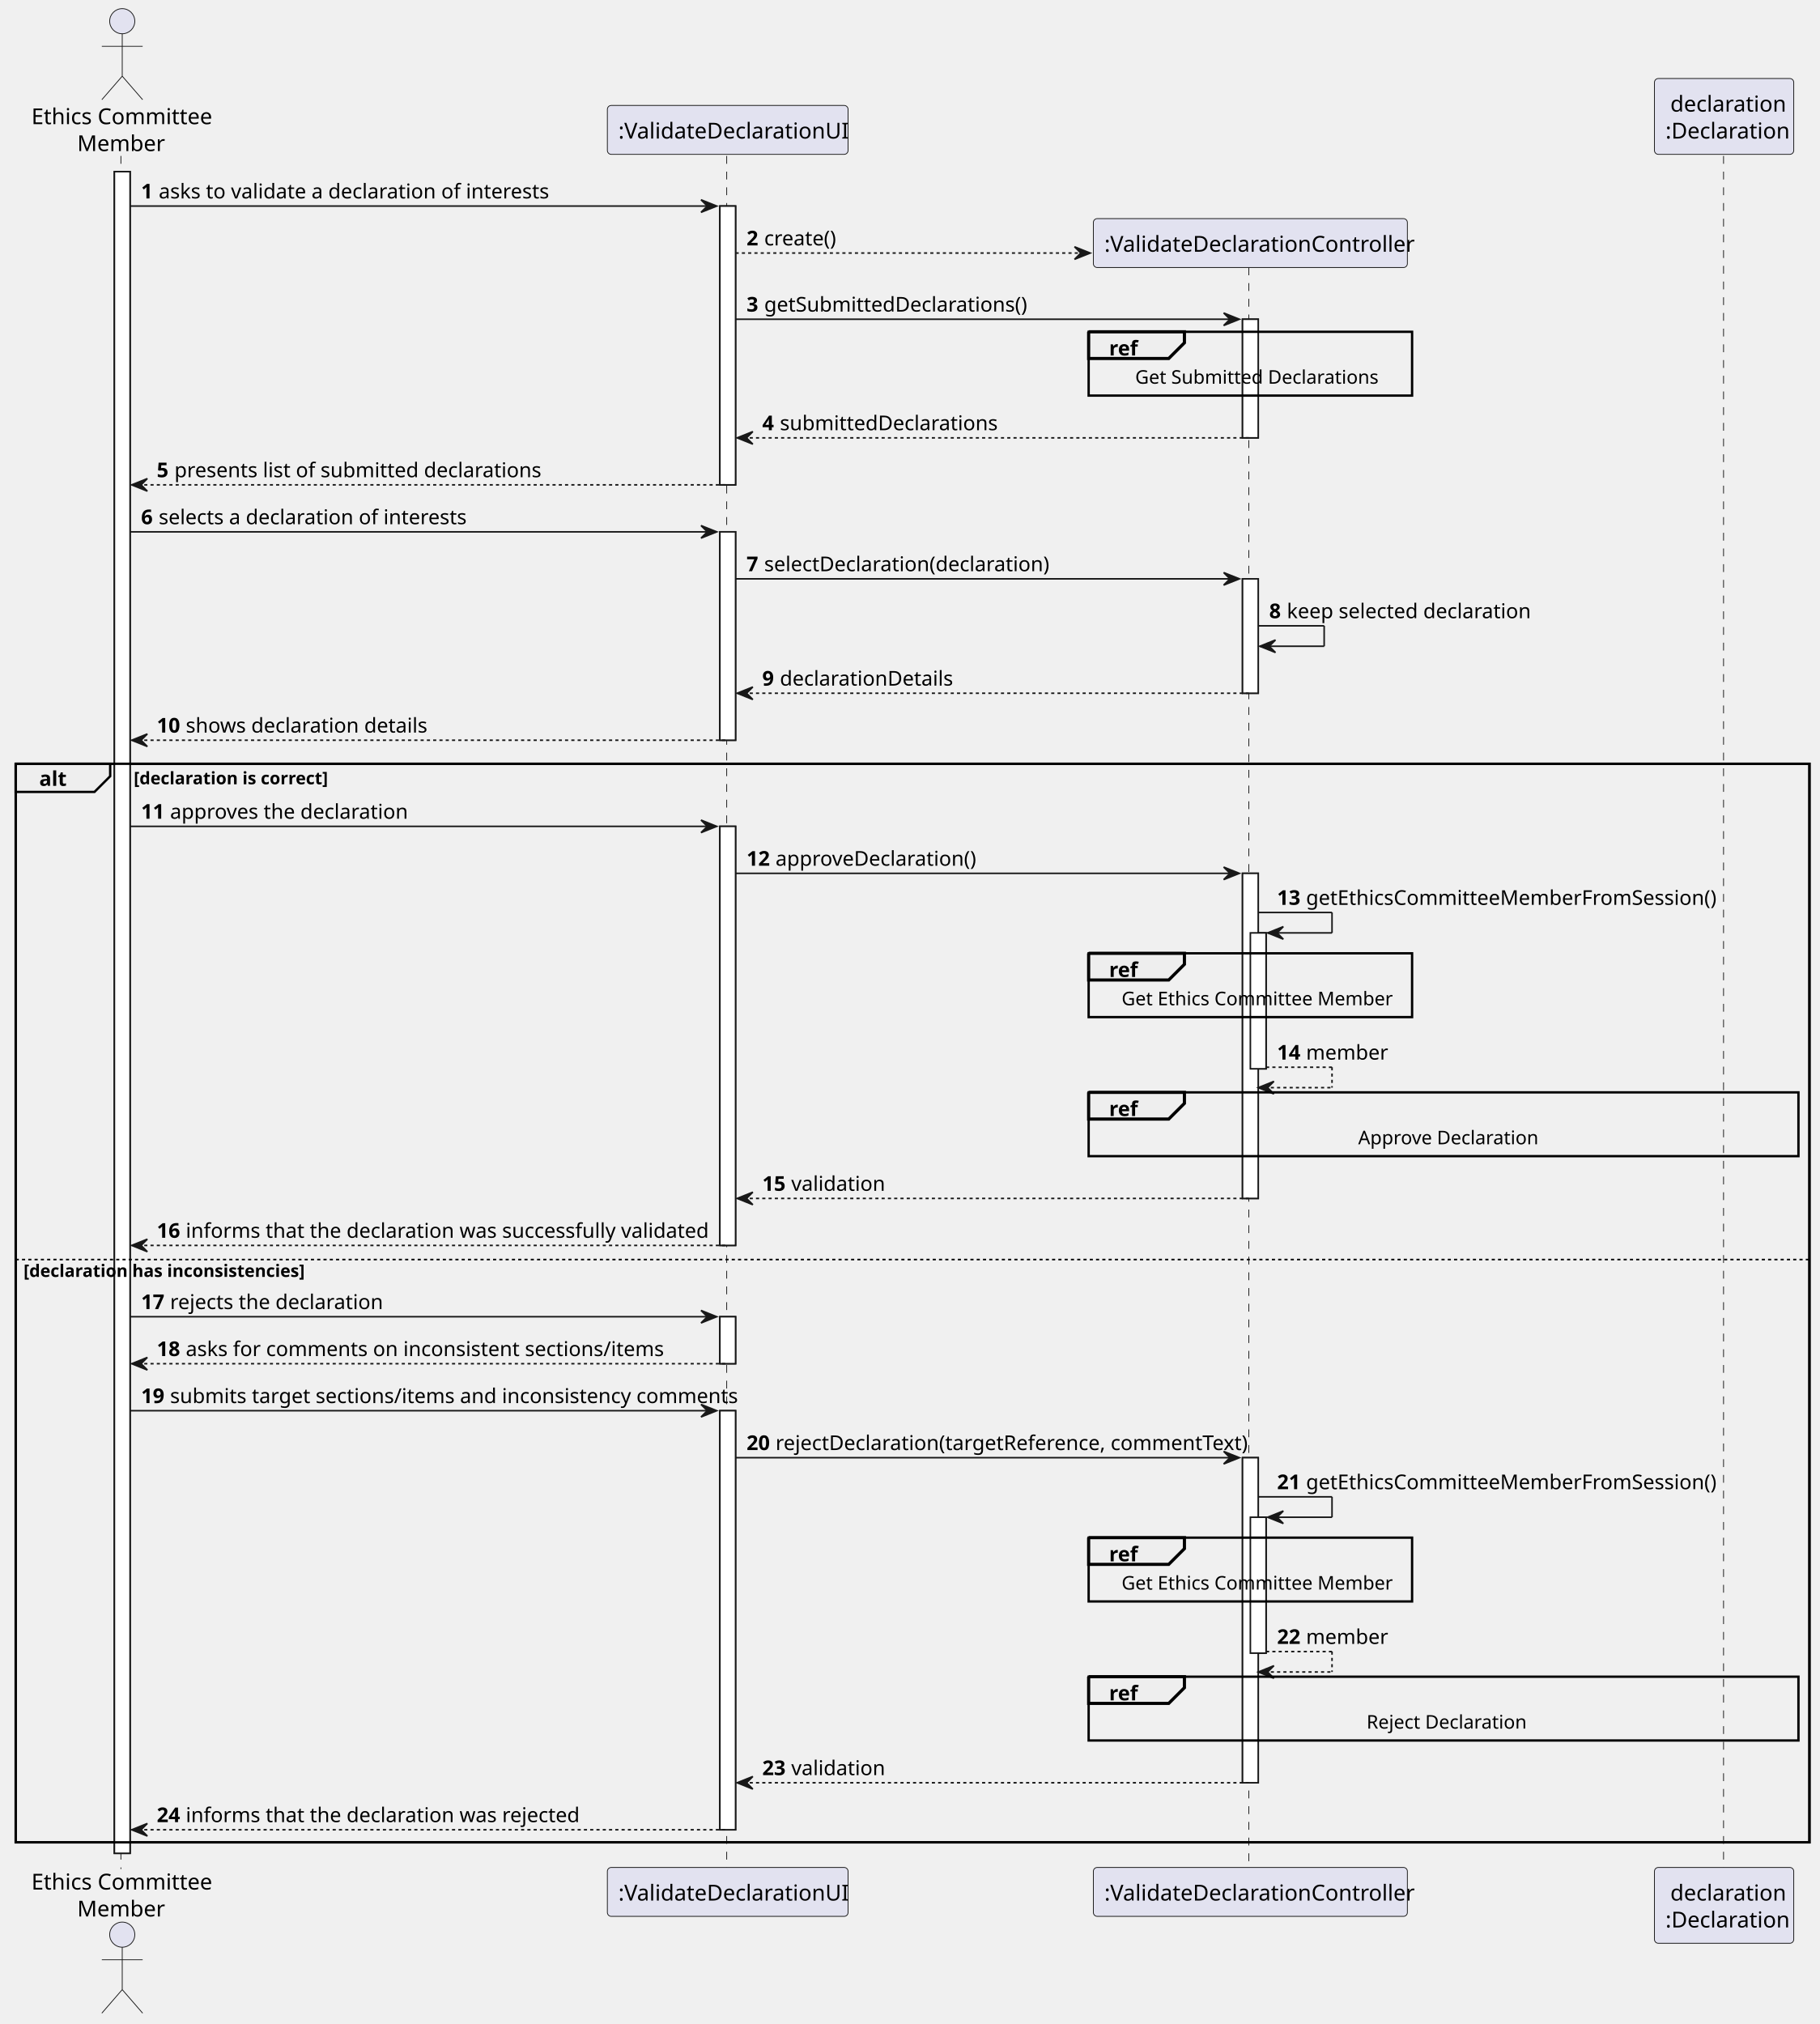
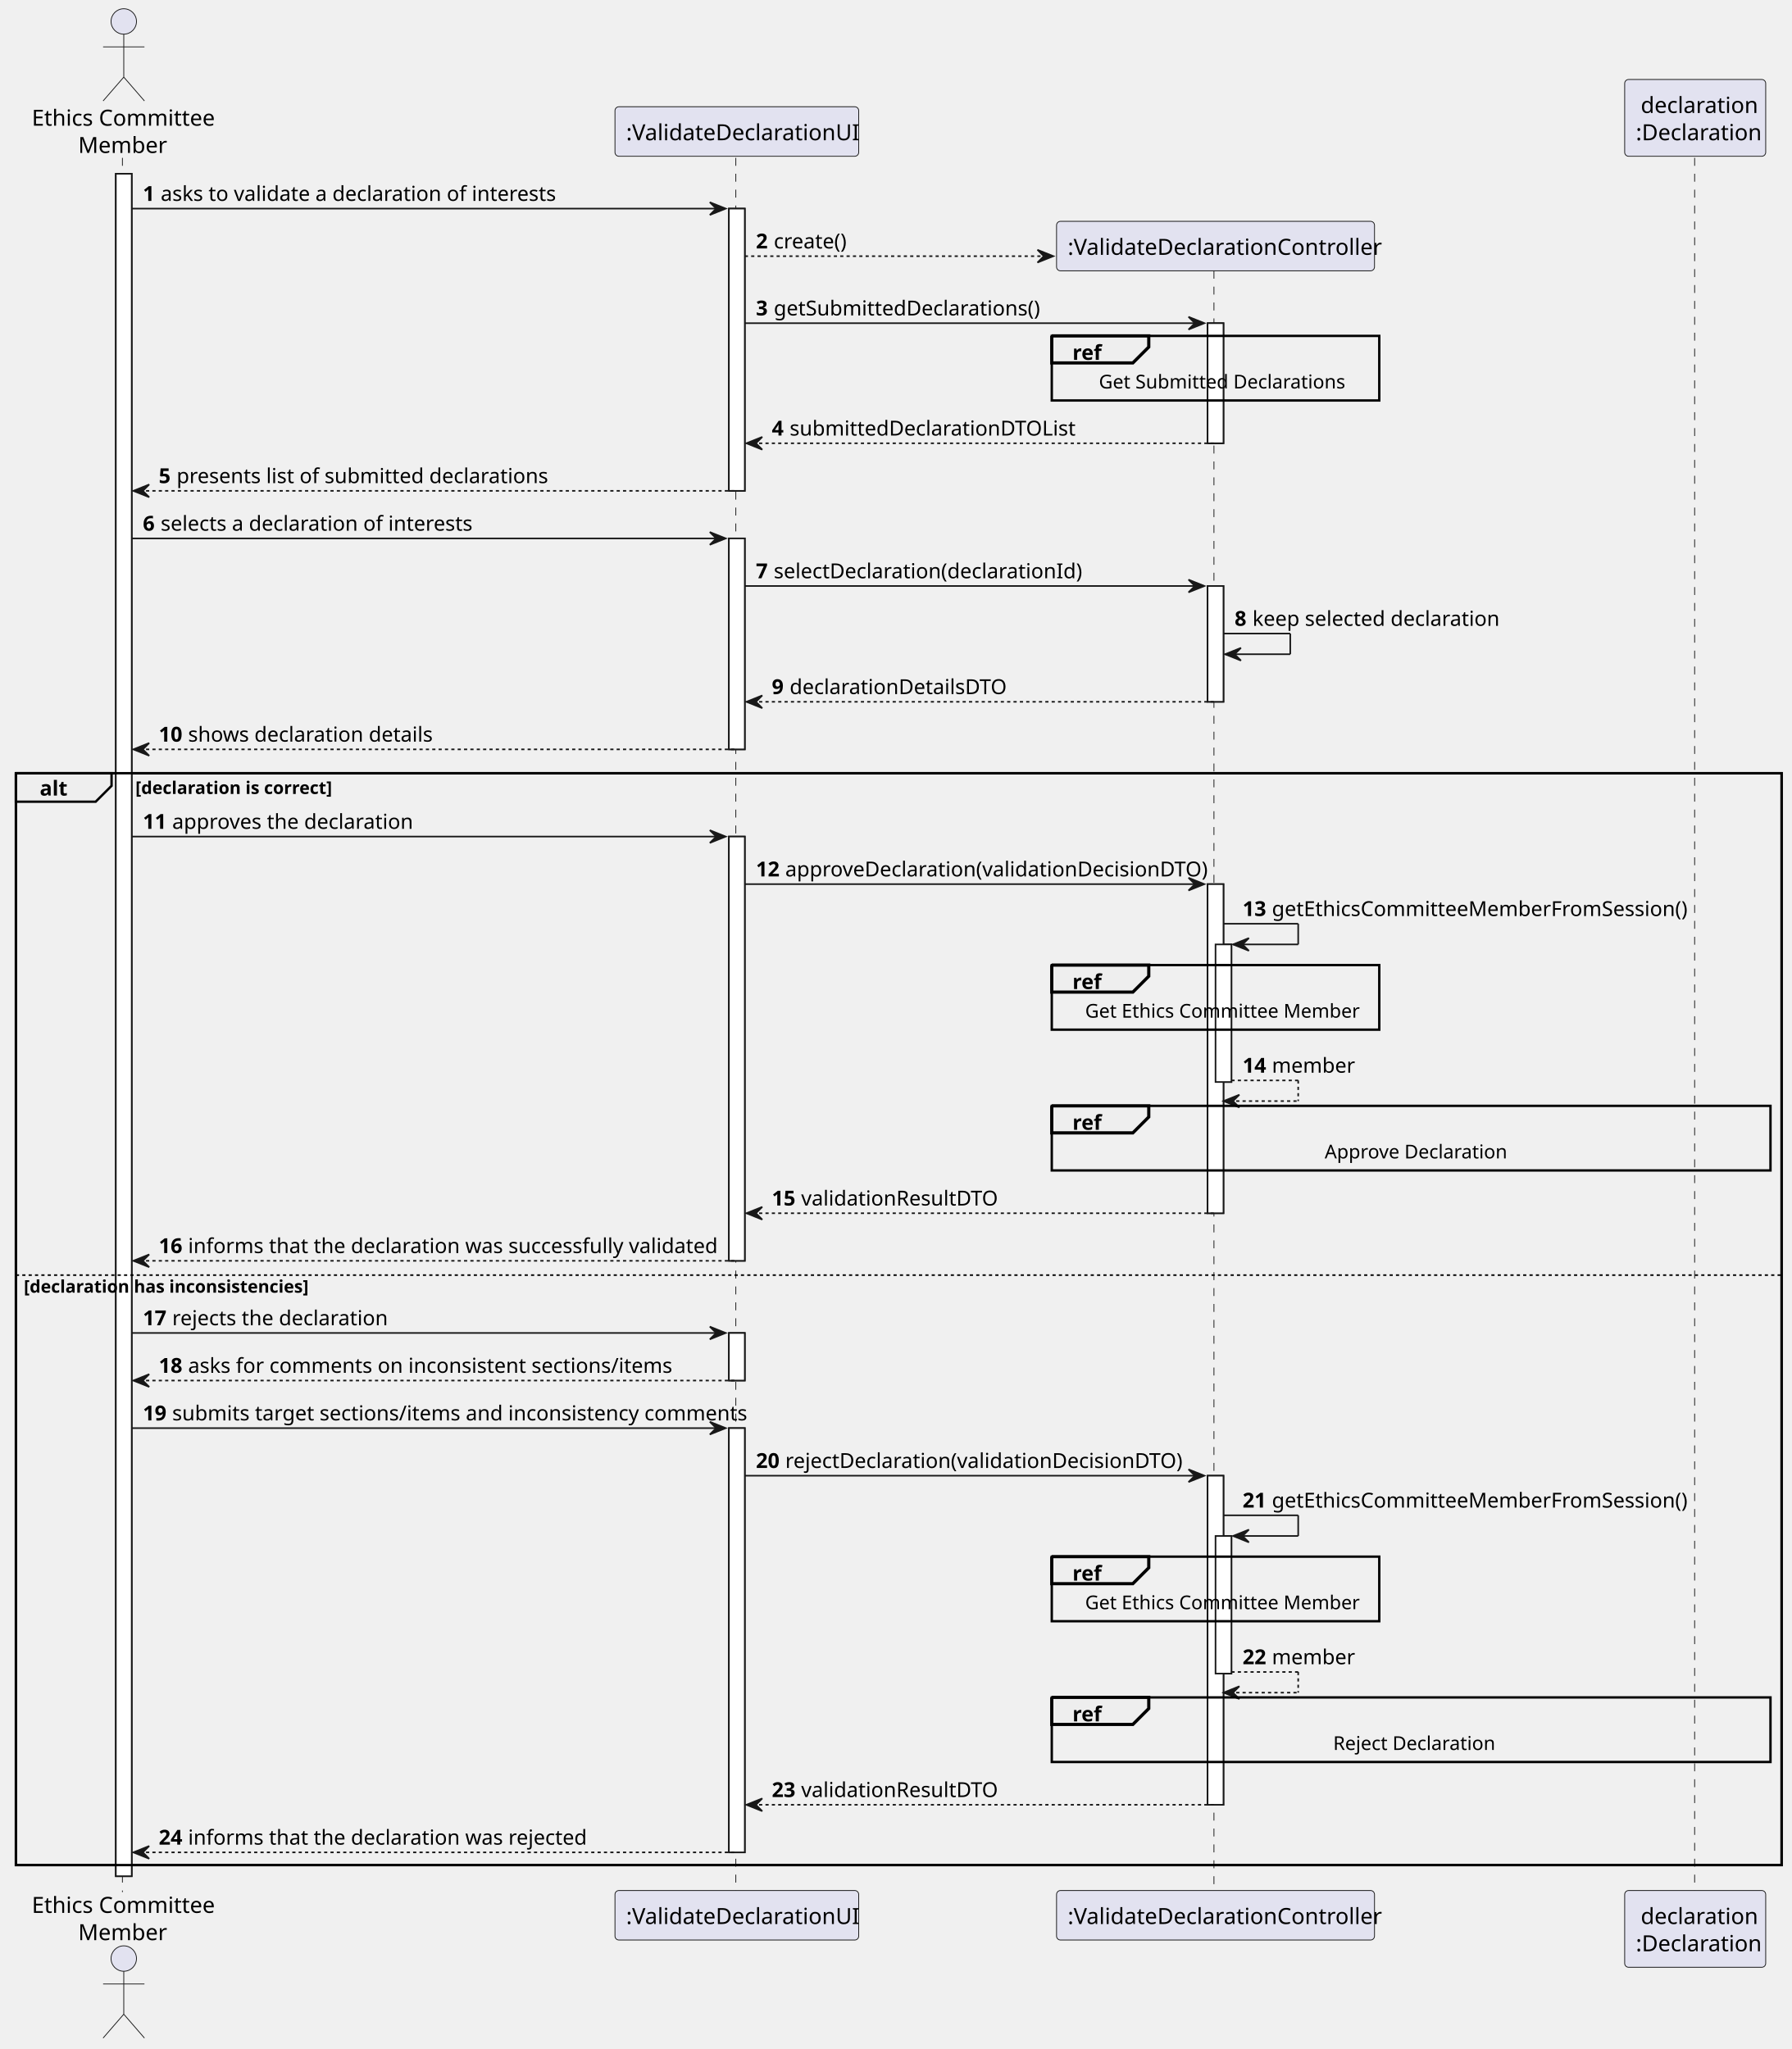
- <svg xmlns="http://www.w3.org/2000/svg" contentStyleType="text/css" data-diagram-type="SEQUENCE" height="1289px" preserveAspectRatio="none" style="width:1159px;height:1289px;background:#FFFFFF;" version="1.1" viewBox="0 0 1159 1289" width="1159px" zoomAndPan="magnify">
+ <svg xmlns="http://www.w3.org/2000/svg" contentStyleType="text/css" data-diagram-type="SEQUENCE" height="1289px" preserveAspectRatio="none" style="width:1127px;height:1289px;background:#FFFFFF;" version="1.1" viewBox="0 0 1127 1289" width="1127px" zoomAndPan="magnify">
  <defs />
  <g>
    <g>
      <rect fill="#FFFFFF" height="1070.995" style="stroke:#181818;stroke-width:1;" width="10" x="72.848" y="109.303" />
    </g>
    <g>
      <rect fill="#FFFFFF" height="177.558" style="stroke:#181818;stroke-width:1;" width="10" x="458.448" y="131.229" />
    </g>
    <g>
      <rect fill="#FFFFFF" height="132.705" style="stroke:#181818;stroke-width:1;" width="10" x="458.448" y="338.713" />
    </g>
    <g>
      <rect fill="#FFFFFF" height="266.886" style="stroke:#181818;stroke-width:1;" width="10" x="458.448" y="526.27" />
    </g>
    <g>
      <rect fill="#FFFFFF" height="29.926" style="stroke:#181818;stroke-width:1;" width="10" x="458.448" y="838.559" />
    </g>
    <g>
      <rect fill="#FFFFFF" height="266.886" style="stroke:#181818;stroke-width:1;" width="10" x="458.448" y="898.412" />
    </g>
    <g>
-       <rect fill="#FFFFFF" height="75.554" style="stroke:#181818;stroke-width:1;" width="10" x="791.298" y="203.307" />
-     </g>
-     <g>
-       <rect fill="#FFFFFF" height="72.853" style="stroke:#181818;stroke-width:1;" width="10" x="791.298" y="368.639" />
-     </g>
-     <g>
-       <rect fill="#FFFFFF" height="207.034" style="stroke:#181818;stroke-width:1;" width="10" x="791.298" y="556.197" />
-     </g>
-     <g>
-       <rect fill="#FFFFFF" height="86.554" style="stroke:#181818;stroke-width:1;" width="10" x="796.298" y="594.123" />
-     </g>
-     <g>
-       <rect fill="#FFFFFF" height="207.034" style="stroke:#181818;stroke-width:1;" width="10" x="791.298" y="928.338" />
-     </g>
-     <g>
-       <rect fill="#FFFFFF" height="86.554" style="stroke:#181818;stroke-width:1;" width="10" x="796.298" y="966.264" />
-     </g>
-     <rect fill="none" height="686.88" style="stroke:#000000;stroke-width:1.5;" width="1142.344" x="10" y="486.418" />
+       <rect fill="#FFFFFF" height="75.554" style="stroke:#181818;stroke-width:1;" width="10" x="759.522" y="203.307" />
+     </g>
+     <g>
+       <rect fill="#FFFFFF" height="72.853" style="stroke:#181818;stroke-width:1;" width="10" x="759.522" y="368.639" />
+     </g>
+     <g>
+       <rect fill="#FFFFFF" height="207.034" style="stroke:#181818;stroke-width:1;" width="10" x="759.522" y="556.197" />
+     </g>
+     <g>
+       <rect fill="#FFFFFF" height="86.554" style="stroke:#181818;stroke-width:1;" width="10" x="764.522" y="594.123" />
+     </g>
+     <g>
+       <rect fill="#FFFFFF" height="207.034" style="stroke:#181818;stroke-width:1;" width="10" x="759.522" y="928.338" />
+     </g>
+     <g>
+       <rect fill="#FFFFFF" height="86.554" style="stroke:#181818;stroke-width:1;" width="10" x="764.522" y="966.264" />
+     </g>
+     <rect fill="none" height="686.88" style="stroke:#000000;stroke-width:1.5;" width="1110.568" x="10" y="486.418" />
    <g class="participant-lifeline" data-entity-uid="part1" data-qualified-name="MEMBER_ACTOR" id="part1-lifeline">
      <g>
        <rect fill="#000000" fill-opacity="0" height="1090.995" width="8" x="73.848" y="99.303" />
        <line style="stroke:#181818;stroke-width:0.5;stroke-dasharray:5,5;" x1="77" x2="77" y1="99.303" y2="1190.298" />
      </g>
    </g>
    <g class="participant-lifeline" data-entity-uid="part2" data-qualified-name="UI" id="part2-lifeline">
      <g>
        <rect fill="#000000" fill-opacity="0" height="1090.995" width="8" x="459.448" y="99.303" />
        <line style="stroke:#181818;stroke-width:0.5;stroke-dasharray:5,5;" x1="462.8" x2="462.8" y1="99.303" y2="1190.298" />
      </g>
    </g>
    <g class="participant-lifeline" data-entity-uid="part3" data-qualified-name="CTRL" id="part3-lifeline">
      <g>
-         <rect fill="#000000" fill-opacity="0" height="1019.993" width="8" x="792.298" y="170.305" />
-         <line style="stroke:#181818;stroke-width:0.5;stroke-dasharray:5,5;" x1="795.306" x2="795.306" y1="170.305" y2="1190.298" />
+         <rect fill="#000000" fill-opacity="0" height="1019.993" width="8" x="760.522" y="170.305" />
+         <line style="stroke:#181818;stroke-width:0.5;stroke-dasharray:5,5;" x1="763.529" x2="763.529" y1="170.305" y2="1190.298" />
      </g>
    </g>
    <g class="participant-lifeline" data-entity-uid="part4" data-qualified-name="DECL" id="part4-lifeline">
      <g>
-         <rect fill="#000000" fill-opacity="0" height="1090.995" width="8" x="1093.993" y="99.303" />
-         <line style="stroke:#181818;stroke-width:0.5;stroke-dasharray:5,5;" x1="1097.641" x2="1097.641" y1="99.303" y2="1190.298" />
+         <rect fill="#000000" fill-opacity="0" height="1090.995" width="8" x="1062.216" y="99.303" />
+         <line style="stroke:#181818;stroke-width:0.5;stroke-dasharray:5,5;" x1="1065.865" x2="1065.865" y1="99.303" y2="1190.298" />
      </g>
    </g>
    <g class="participant participant-head" data-entity-uid="part1" data-qualified-name="MEMBER_ACTOR" id="part1-head">
      <text fill="#000000" font-family="sans-serif" font-size="14" lengthAdjust="spacing" textLength="109.696" x="20" y="79.075">Ethics Committee</text>
      <text fill="#000000" font-family="sans-serif" font-size="14" lengthAdjust="spacing" textLength="51.345" x="49.176" y="96.227">Member</text>
      <ellipse cx="77.848" cy="13.5" fill="#E2E2F0" rx="8" ry="8" style="stroke:#181818;stroke-width:0.5;" />
      <path d="M77.848,21.5 L77.848,48.5 M64.848,29.5 L90.848,29.5 M77.848,48.5 L64.848,63.5 M77.848,48.5 L90.848,63.5" fill="none" style="stroke:#181818;stroke-width:0.5;" />
    </g>
    <g class="participant participant-tail" data-entity-uid="part1" data-qualified-name="MEMBER_ACTOR" id="part1-tail">
      <text fill="#000000" font-family="sans-serif" font-size="14" lengthAdjust="spacing" textLength="109.696" x="20" y="1203.373">Ethics Committee</text>
      <text fill="#000000" font-family="sans-serif" font-size="14" lengthAdjust="spacing" textLength="51.345" x="49.176" y="1220.524">Member</text>
      <ellipse cx="77.848" cy="1232.101" fill="#E2E2F0" rx="8" ry="8" style="stroke:#181818;stroke-width:0.5;" />
      <path d="M77.848,1240.101 L77.848,1267.101 M64.848,1248.101 L90.848,1248.101 M77.848,1267.101 L64.848,1282.101 M77.848,1267.101 L90.848,1282.101" fill="none" style="stroke:#181818;stroke-width:0.5;" />
    </g>
    <g class="participant participant-head" data-entity-uid="part2" data-qualified-name="UI" id="part2-head">
      <rect fill="#E2E2F0" height="31.151" rx="2.5" ry="2.5" style="stroke:#181818;stroke-width:0.5;" width="153.296" x="386.8" y="67.151" />
      <text fill="#000000" font-family="sans-serif" font-size="14" lengthAdjust="spacing" textLength="139.296" x="393.8" y="88.227">:ValidateDeclarationUI</text>
    </g>
    <g class="participant participant-tail" data-entity-uid="part2" data-qualified-name="UI" id="part2-tail">
      <rect fill="#E2E2F0" height="31.151" rx="2.5" ry="2.5" style="stroke:#181818;stroke-width:0.5;" width="153.296" x="386.8" y="1189.298" />
      <text fill="#000000" font-family="sans-serif" font-size="14" lengthAdjust="spacing" textLength="139.296" x="393.8" y="1210.373">:ValidateDeclarationUI</text>
    </g>
    <g class="participant participant-tail" data-entity-uid="part3" data-qualified-name="CTRL" id="part3-tail">
-       <rect fill="#E2E2F0" height="31.151" rx="2.5" ry="2.5" style="stroke:#181818;stroke-width:0.5;" width="199.985" x="696.306" y="1189.298" />
-       <text fill="#000000" font-family="sans-serif" font-size="14" lengthAdjust="spacing" textLength="185.985" x="703.306" y="1210.373">:ValidateDeclarationController</text>
+       <rect fill="#E2E2F0" height="31.151" rx="2.5" ry="2.5" style="stroke:#181818;stroke-width:0.5;" width="199.985" x="664.529" y="1189.298" />
+       <text fill="#000000" font-family="sans-serif" font-size="14" lengthAdjust="spacing" textLength="185.985" x="671.529" y="1210.373">:ValidateDeclarationController</text>
    </g>
    <g class="participant participant-head" data-entity-uid="part4" data-qualified-name="DECL" id="part4-head">
-       <rect fill="#E2E2F0" height="48.303" rx="2.5" ry="2.5" style="stroke:#181818;stroke-width:0.5;" width="88.703" x="1053.641" y="50" />
-       <text fill="#000000" font-family="sans-serif" font-size="14" lengthAdjust="spacing" textLength="68.489" x="1063.748" y="71.075">declaration</text>
-       <text fill="#000000" font-family="sans-serif" font-size="14" lengthAdjust="spacing" textLength="74.703" x="1060.641" y="88.227">:Declaration</text>
+       <rect fill="#E2E2F0" height="48.303" rx="2.5" ry="2.5" style="stroke:#181818;stroke-width:0.5;" width="88.703" x="1021.865" y="50" />
+       <text fill="#000000" font-family="sans-serif" font-size="14" lengthAdjust="spacing" textLength="68.489" x="1031.972" y="71.075">declaration</text>
+       <text fill="#000000" font-family="sans-serif" font-size="14" lengthAdjust="spacing" textLength="74.703" x="1028.865" y="88.227">:Declaration</text>
    </g>
    <g class="participant participant-tail" data-entity-uid="part4" data-qualified-name="DECL" id="part4-tail">
-       <rect fill="#E2E2F0" height="48.303" rx="2.5" ry="2.5" style="stroke:#181818;stroke-width:0.5;" width="88.703" x="1053.641" y="1189.298" />
-       <text fill="#000000" font-family="sans-serif" font-size="14" lengthAdjust="spacing" textLength="68.489" x="1063.748" y="1210.373">declaration</text>
-       <text fill="#000000" font-family="sans-serif" font-size="14" lengthAdjust="spacing" textLength="74.703" x="1060.641" y="1227.524">:Declaration</text>
+       <rect fill="#E2E2F0" height="48.303" rx="2.5" ry="2.5" style="stroke:#181818;stroke-width:0.5;" width="88.703" x="1021.865" y="1189.298" />
+       <text fill="#000000" font-family="sans-serif" font-size="14" lengthAdjust="spacing" textLength="68.489" x="1031.972" y="1210.373">declaration</text>
+       <text fill="#000000" font-family="sans-serif" font-size="14" lengthAdjust="spacing" textLength="74.703" x="1028.865" y="1227.524">:Declaration</text>
    </g>
    <g>
      <rect fill="#FFFFFF" height="1070.995" style="stroke:#181818;stroke-width:1;" width="10" x="72.848" y="109.303" />
    </g>
    <g>
      <rect fill="#FFFFFF" height="177.558" style="stroke:#181818;stroke-width:1;" width="10" x="458.448" y="131.229" />
    </g>
    <g>
      <rect fill="#FFFFFF" height="132.705" style="stroke:#181818;stroke-width:1;" width="10" x="458.448" y="338.713" />
    </g>
    <g>
      <rect fill="#FFFFFF" height="266.886" style="stroke:#181818;stroke-width:1;" width="10" x="458.448" y="526.27" />
    </g>
    <g>
      <rect fill="#FFFFFF" height="29.926" style="stroke:#181818;stroke-width:1;" width="10" x="458.448" y="838.559" />
    </g>
    <g>
      <rect fill="#FFFFFF" height="266.886" style="stroke:#181818;stroke-width:1;" width="10" x="458.448" y="898.412" />
    </g>
    <g>
-       <rect fill="#FFFFFF" height="75.554" style="stroke:#181818;stroke-width:1;" width="10" x="791.298" y="203.307" />
-     </g>
-     <g>
-       <rect fill="#FFFFFF" height="72.853" style="stroke:#181818;stroke-width:1;" width="10" x="791.298" y="368.639" />
-     </g>
-     <g>
-       <rect fill="#FFFFFF" height="207.034" style="stroke:#181818;stroke-width:1;" width="10" x="791.298" y="556.197" />
-     </g>
-     <g>
-       <rect fill="#FFFFFF" height="86.554" style="stroke:#181818;stroke-width:1;" width="10" x="796.298" y="594.123" />
-     </g>
-     <g>
-       <rect fill="#FFFFFF" height="207.034" style="stroke:#181818;stroke-width:1;" width="10" x="791.298" y="928.338" />
-     </g>
-     <g>
-       <rect fill="#FFFFFF" height="86.554" style="stroke:#181818;stroke-width:1;" width="10" x="796.298" y="966.264" />
+       <rect fill="#FFFFFF" height="75.554" style="stroke:#181818;stroke-width:1;" width="10" x="759.522" y="203.307" />
+     </g>
+     <g>
+       <rect fill="#FFFFFF" height="72.853" style="stroke:#181818;stroke-width:1;" width="10" x="759.522" y="368.639" />
+     </g>
+     <g>
+       <rect fill="#FFFFFF" height="207.034" style="stroke:#181818;stroke-width:1;" width="10" x="759.522" y="556.197" />
+     </g>
+     <g>
+       <rect fill="#FFFFFF" height="86.554" style="stroke:#181818;stroke-width:1;" width="10" x="764.522" y="594.123" />
+     </g>
+     <g>
+       <rect fill="#FFFFFF" height="207.034" style="stroke:#181818;stroke-width:1;" width="10" x="759.522" y="928.338" />
+     </g>
+     <g>
+       <rect fill="#FFFFFF" height="86.554" style="stroke:#181818;stroke-width:1;" width="10" x="764.522" y="966.264" />
    </g>
    <g class="message" data-entity-1="part1" data-entity-2="part2" id="msg1">
      <polygon fill="#181818" points="446.448,127.229,456.448,131.229,446.448,135.229,450.448,131.229" style="stroke:#181818;stroke-width:1;" />
      <line style="stroke:#181818;stroke-width:1;" x1="82.848" x2="452.448" y1="131.229" y2="131.229" />
      <text fill="#000000" font-family="sans-serif" font-size="13" font-weight="bold" lengthAdjust="spacing" textLength="7.23" x="89.848" y="126.373">1</text>
      <text fill="#000000" font-family="sans-serif" font-size="13" lengthAdjust="spacing" textLength="234.851" x="101.078" y="126.373">asks to validate a declaration of interests</text>
    </g>
    <g class="message" data-entity-1="part2" data-entity-2="part3" id="msg2">
-       <polygon fill="#181818" points="684.306,157.155,694.306,161.155,684.306,165.155,688.306,161.155" style="stroke:#181818;stroke-width:1;" />
-       <line style="stroke:#181818;stroke-width:1;stroke-dasharray:2,2;" x1="468.448" x2="690.306" y1="161.155" y2="161.155" />
+       <polygon fill="#181818" points="652.529,157.155,662.529,161.155,652.529,165.155,656.529,161.155" style="stroke:#181818;stroke-width:1;" />
+       <line style="stroke:#181818;stroke-width:1;stroke-dasharray:2,2;" x1="468.448" x2="658.529" y1="161.155" y2="161.155" />
      <text fill="#000000" font-family="sans-serif" font-size="13" font-weight="bold" lengthAdjust="spacing" textLength="7.23" x="475.448" y="156.299">2</text>
      <text fill="#000000" font-family="sans-serif" font-size="13" lengthAdjust="spacing" textLength="44.789" x="486.678" y="156.299">create()</text>
    </g>
-     <rect fill="#E2E2F0" height="31.151" rx="2.5" ry="2.5" style="stroke:#181818;stroke-width:0.5;" width="199.985" x="696.306" y="139.229" />
-     <text fill="#000000" font-family="sans-serif" font-size="14" lengthAdjust="spacing" textLength="185.985" x="703.306" y="160.304">:ValidateDeclarationController</text>
+     <rect fill="#E2E2F0" height="31.151" rx="2.5" ry="2.5" style="stroke:#181818;stroke-width:0.5;" width="199.985" x="664.529" y="139.229" />
+     <text fill="#000000" font-family="sans-serif" font-size="14" lengthAdjust="spacing" textLength="185.985" x="671.529" y="160.304">:ValidateDeclarationController</text>
    <g class="message" data-entity-1="part2" data-entity-2="part3" id="msg4">
-       <polygon fill="#181818" points="779.298,199.307,789.298,203.307,779.298,207.307,783.298,203.307" style="stroke:#181818;stroke-width:1;" />
-       <line style="stroke:#181818;stroke-width:1;" x1="468.448" x2="785.298" y1="203.307" y2="203.307" />
+       <polygon fill="#181818" points="747.522,199.307,757.522,203.307,747.522,207.307,751.522,203.307" style="stroke:#181818;stroke-width:1;" />
+       <line style="stroke:#181818;stroke-width:1;" x1="468.448" x2="753.522" y1="203.307" y2="203.307" />
      <text fill="#000000" font-family="sans-serif" font-size="13" font-weight="bold" lengthAdjust="spacing" textLength="7.23" x="475.448" y="198.45">3</text>
      <text fill="#000000" font-family="sans-serif" font-size="13" lengthAdjust="spacing" textLength="157.517" x="486.678" y="198.45">getSubmittedDeclarations()</text>
    </g>
-     <rect fill="none" height="40.627" style="stroke:#000000;stroke-width:1.5;" width="205.985" x="693.306" y="211.307" />
-     <path d="M693.306,211.307 L754.306,211.307 L754.306,218.307 L744.306,228.307 L693.306,228.307 L693.306,211.307" fill="#EEEEEE" style="stroke:#000000;stroke-width:2;" />
-     <text fill="#000000" font-family="sans-serif" font-size="13" font-weight="bold" lengthAdjust="spacing" textLength="16.618" x="706.306" y="226.376">ref</text>
-     <text fill="#000000" font-family="sans-serif" font-size="12" lengthAdjust="spacing" textLength="146.736" x="722.93" y="244.371">Get Submitted Declarations</text>
+     <rect fill="none" height="40.627" style="stroke:#000000;stroke-width:1.5;" width="205.985" x="661.529" y="211.307" />
+     <path d="M661.529,211.307 L722.529,211.307 L722.529,218.307 L712.529,228.307 L661.529,228.307 L661.529,211.307" fill="#EEEEEE" style="stroke:#000000;stroke-width:2;" />
+     <text fill="#000000" font-family="sans-serif" font-size="13" font-weight="bold" lengthAdjust="spacing" textLength="16.618" x="674.529" y="226.376">ref</text>
+     <text fill="#000000" font-family="sans-serif" font-size="12" lengthAdjust="spacing" textLength="146.736" x="691.154" y="244.371">Get Submitted Declarations</text>
    <g class="message" data-entity-1="part3" data-entity-2="part2" id="msg5">
      <polygon fill="#181818" points="479.448,274.86,469.448,278.86,479.448,282.86,475.448,278.86" style="stroke:#181818;stroke-width:1;" />
-       <line style="stroke:#181818;stroke-width:1;stroke-dasharray:2,2;" x1="473.448" x2="795.298" y1="278.86" y2="278.86" />
+       <line style="stroke:#181818;stroke-width:1;stroke-dasharray:2,2;" x1="473.448" x2="763.522" y1="278.86" y2="278.86" />
      <text fill="#000000" font-family="sans-serif" font-size="13" font-weight="bold" lengthAdjust="spacing" textLength="7.23" x="485.448" y="274.004">4</text>
-       <text fill="#000000" font-family="sans-serif" font-size="13" lengthAdjust="spacing" textLength="128.616" x="496.678" y="274.004">submittedDeclarations</text>
+       <text fill="#000000" font-family="sans-serif" font-size="13" lengthAdjust="spacing" textLength="169.787" x="496.678" y="274.004">submittedDeclarationDTOList</text>
    </g>
    <g class="message" data-entity-1="part2" data-entity-2="part1" id="msg6">
      <polygon fill="#181818" points="93.848,304.787,83.848,308.787,93.848,312.787,89.848,308.787" style="stroke:#181818;stroke-width:1;" />
      <line style="stroke:#181818;stroke-width:1;stroke-dasharray:2,2;" x1="87.848" x2="462.448" y1="308.787" y2="308.787" />
      <text fill="#000000" font-family="sans-serif" font-size="13" font-weight="bold" lengthAdjust="spacing" textLength="7.23" x="99.848" y="303.93">5</text>
      <text fill="#000000" font-family="sans-serif" font-size="13" lengthAdjust="spacing" textLength="217.496" x="111.078" y="303.93">presents list of submitted declarations</text>
    </g>
    <g class="message" data-entity-1="part1" data-entity-2="part2" id="msg7">
      <polygon fill="#181818" points="446.448,334.713,456.448,338.713,446.448,342.713,450.448,338.713" style="stroke:#181818;stroke-width:1;" />
      <line style="stroke:#181818;stroke-width:1;" x1="82.848" x2="452.448" y1="338.713" y2="338.713" />
      <text fill="#000000" font-family="sans-serif" font-size="13" font-weight="bold" lengthAdjust="spacing" textLength="7.23" x="89.848" y="333.856">6</text>
      <text fill="#000000" font-family="sans-serif" font-size="13" lengthAdjust="spacing" textLength="185.707" x="101.078" y="333.856">selects a declaration of interests</text>
    </g>
    <g class="message" data-entity-1="part2" data-entity-2="part3" id="msg8">
-       <polygon fill="#181818" points="779.298,364.639,789.298,368.639,779.298,372.639,783.298,368.639" style="stroke:#181818;stroke-width:1;" />
-       <line style="stroke:#181818;stroke-width:1;" x1="468.448" x2="785.298" y1="368.639" y2="368.639" />
+       <polygon fill="#181818" points="747.522,364.639,757.522,368.639,747.522,372.639,751.522,368.639" style="stroke:#181818;stroke-width:1;" />
+       <line style="stroke:#181818;stroke-width:1;" x1="468.448" x2="753.522" y1="368.639" y2="368.639" />
      <text fill="#000000" font-family="sans-serif" font-size="13" font-weight="bold" lengthAdjust="spacing" textLength="7.23" x="475.448" y="363.783">7</text>
-       <text fill="#000000" font-family="sans-serif" font-size="13" lengthAdjust="spacing" textLength="171.971" x="486.678" y="363.783">selectDeclaration(declaration)</text>
+       <text fill="#000000" font-family="sans-serif" font-size="13" lengthAdjust="spacing" textLength="182.812" x="486.678" y="363.783">selectDeclaration(declarationId)</text>
    </g>
    <g class="message" data-entity-1="part3" data-entity-2="part3" id="msg9">
-       <line style="stroke:#181818;stroke-width:1;" x1="801.298" x2="843.298" y1="398.565" y2="398.565" />
-       <line style="stroke:#181818;stroke-width:1;" x1="843.298" x2="843.298" y1="398.565" y2="411.565" />
-       <line style="stroke:#181818;stroke-width:1;" x1="802.298" x2="843.298" y1="411.565" y2="411.565" />
-       <polygon fill="#181818" points="812.298,407.565,802.298,411.565,812.298,415.565,808.298,411.565" style="stroke:#181818;stroke-width:1;" />
-       <text fill="#000000" font-family="sans-serif" font-size="13" font-weight="bold" lengthAdjust="spacing" textLength="7.23" x="808.298" y="393.709">8</text>
-       <text fill="#000000" font-family="sans-serif" font-size="13" lengthAdjust="spacing" textLength="147.431" x="819.528" y="393.709">keep selected declaration</text>
+       <line style="stroke:#181818;stroke-width:1;" x1="769.522" x2="811.522" y1="398.565" y2="398.565" />
+       <line style="stroke:#181818;stroke-width:1;" x1="811.522" x2="811.522" y1="398.565" y2="411.565" />
+       <line style="stroke:#181818;stroke-width:1;" x1="770.522" x2="811.522" y1="411.565" y2="411.565" />
+       <polygon fill="#181818" points="780.522,407.565,770.522,411.565,780.522,415.565,776.522,411.565" style="stroke:#181818;stroke-width:1;" />
+       <text fill="#000000" font-family="sans-serif" font-size="13" font-weight="bold" lengthAdjust="spacing" textLength="7.23" x="776.522" y="393.709">8</text>
+       <text fill="#000000" font-family="sans-serif" font-size="13" lengthAdjust="spacing" textLength="147.431" x="787.752" y="393.709">keep selected declaration</text>
    </g>
    <g class="message" data-entity-1="part3" data-entity-2="part2" id="msg10">
      <polygon fill="#181818" points="479.448,437.492,469.448,441.492,479.448,445.492,475.448,441.492" style="stroke:#181818;stroke-width:1;" />
-       <line style="stroke:#181818;stroke-width:1;stroke-dasharray:2,2;" x1="473.448" x2="795.298" y1="441.492" y2="441.492" />
+       <line style="stroke:#181818;stroke-width:1;stroke-dasharray:2,2;" x1="473.448" x2="763.522" y1="441.492" y2="441.492" />
      <text fill="#000000" font-family="sans-serif" font-size="13" font-weight="bold" lengthAdjust="spacing" textLength="7.23" x="485.448" y="436.635">9</text>
-       <text fill="#000000" font-family="sans-serif" font-size="13" lengthAdjust="spacing" textLength="103.334" x="496.678" y="436.635">declarationDetails</text>
+       <text fill="#000000" font-family="sans-serif" font-size="13" lengthAdjust="spacing" textLength="130.774" x="496.678" y="436.635">declarationDetailsDTO</text>
    </g>
    <g class="message" data-entity-1="part2" data-entity-2="part1" id="msg11">
      <polygon fill="#181818" points="93.848,467.418,83.848,471.418,93.848,475.418,89.848,471.418" style="stroke:#181818;stroke-width:1;" />
      <line style="stroke:#181818;stroke-width:1;stroke-dasharray:2,2;" x1="87.848" x2="462.448" y1="471.418" y2="471.418" />
      <text fill="#000000" font-family="sans-serif" font-size="13" font-weight="bold" lengthAdjust="spacing" textLength="14.46" x="99.848" y="466.562">10</text>
      <text fill="#000000" font-family="sans-serif" font-size="13" lengthAdjust="spacing" textLength="145.247" x="118.308" y="466.562">shows declaration details</text>
    </g>
    <path d="M10,486.418 L70.171,486.418 L70.171,494.344 L60.171,504.344 L10,504.344 L10,486.418" fill="#EEEEEE" style="stroke:#000000;stroke-width:1.5;" />
-     <rect fill="none" height="686.88" style="stroke:#000000;stroke-width:1.5;" width="1142.344" x="10" y="486.418" />
+     <rect fill="none" height="686.88" style="stroke:#000000;stroke-width:1.5;" width="1110.568" x="10" y="486.418" />
    <text fill="#000000" font-family="sans-serif" font-size="13" font-weight="bold" lengthAdjust="spacing" textLength="15.171" x="25" y="500.488">alt</text>
    <text fill="#000000" font-family="sans-serif" font-size="11" font-weight="bold" lengthAdjust="spacing" textLength="118.594" x="85.171" y="499.477">[declaration is correct]</text>
    <g class="message" data-entity-1="part1" data-entity-2="part2" id="msg12">
      <polygon fill="#181818" points="446.448,522.27,456.448,526.27,446.448,530.27,450.448,526.27" style="stroke:#181818;stroke-width:1;" />
      <line style="stroke:#181818;stroke-width:1;" x1="82.848" x2="452.448" y1="526.27" y2="526.27" />
      <text fill="#000000" font-family="sans-serif" font-size="13" font-weight="bold" lengthAdjust="spacing" textLength="14.46" x="89.848" y="521.414">11</text>
      <text fill="#000000" font-family="sans-serif" font-size="13" lengthAdjust="spacing" textLength="142.372" x="108.308" y="521.414">approves the declaration</text>
    </g>
    <g class="message" data-entity-1="part2" data-entity-2="part3" id="msg13">
-       <polygon fill="#181818" points="779.298,552.197,789.298,556.197,779.298,560.197,783.298,556.197" style="stroke:#181818;stroke-width:1;" />
-       <line style="stroke:#181818;stroke-width:1;" x1="468.448" x2="785.298" y1="556.197" y2="556.197" />
+       <polygon fill="#181818" points="747.522,552.197,757.522,556.197,747.522,560.197,751.522,556.197" style="stroke:#181818;stroke-width:1;" />
+       <line style="stroke:#181818;stroke-width:1;" x1="468.448" x2="753.522" y1="556.197" y2="556.197" />
      <text fill="#000000" font-family="sans-serif" font-size="13" font-weight="bold" lengthAdjust="spacing" textLength="14.46" x="475.448" y="551.34">12</text>
-       <text fill="#000000" font-family="sans-serif" font-size="13" lengthAdjust="spacing" textLength="121.393" x="493.908" y="551.34">approveDeclaration()</text>
+       <text fill="#000000" font-family="sans-serif" font-size="13" lengthAdjust="spacing" textLength="253.614" x="493.908" y="551.34">approveDeclaration(validationDecisionDTO)</text>
    </g>
    <g class="message" data-entity-1="part3" data-entity-2="part3" id="msg14">
-       <line style="stroke:#181818;stroke-width:1;" x1="801.298" x2="848.298" y1="581.123" y2="581.123" />
-       <line style="stroke:#181818;stroke-width:1;" x1="848.298" x2="848.298" y1="581.123" y2="594.123" />
-       <line style="stroke:#181818;stroke-width:1;" x1="807.298" x2="848.298" y1="594.123" y2="594.123" />
-       <polygon fill="#181818" points="817.298,590.123,807.298,594.123,817.298,598.123,813.298,594.123" style="stroke:#181818;stroke-width:1;" />
-       <text fill="#000000" font-family="sans-serif" font-size="13" font-weight="bold" lengthAdjust="spacing" textLength="14.46" x="813.298" y="576.267">13</text>
-       <text fill="#000000" font-family="sans-serif" font-size="13" lengthAdjust="spacing" textLength="249.234" x="831.758" y="576.267">getEthicsCommitteeMemberFromSession()</text>
-     </g>
-     <rect fill="none" height="40.627" style="stroke:#000000;stroke-width:1.5;" width="205.985" x="693.306" y="607.123" />
-     <path d="M693.306,607.123 L754.306,607.123 L754.306,614.123 L744.306,624.123 L693.306,624.123 L693.306,607.123" fill="#EEEEEE" style="stroke:#000000;stroke-width:2;" />
-     <text fill="#000000" font-family="sans-serif" font-size="13" font-weight="bold" lengthAdjust="spacing" textLength="16.618" x="706.306" y="622.193">ref</text>
-     <text fill="#000000" font-family="sans-serif" font-size="12" lengthAdjust="spacing" textLength="164.045" x="714.276" y="640.188">Get Ethics Committee Member</text>
+       <line style="stroke:#181818;stroke-width:1;" x1="769.522" x2="816.522" y1="581.123" y2="581.123" />
+       <line style="stroke:#181818;stroke-width:1;" x1="816.522" x2="816.522" y1="581.123" y2="594.123" />
+       <line style="stroke:#181818;stroke-width:1;" x1="775.522" x2="816.522" y1="594.123" y2="594.123" />
+       <polygon fill="#181818" points="785.522,590.123,775.522,594.123,785.522,598.123,781.522,594.123" style="stroke:#181818;stroke-width:1;" />
+       <text fill="#000000" font-family="sans-serif" font-size="13" font-weight="bold" lengthAdjust="spacing" textLength="14.46" x="781.522" y="576.267">13</text>
+       <text fill="#000000" font-family="sans-serif" font-size="13" lengthAdjust="spacing" textLength="249.234" x="799.982" y="576.267">getEthicsCommitteeMemberFromSession()</text>
+     </g>
+     <rect fill="none" height="40.627" style="stroke:#000000;stroke-width:1.5;" width="205.985" x="661.529" y="607.123" />
+     <path d="M661.529,607.123 L722.529,607.123 L722.529,614.123 L712.529,624.123 L661.529,624.123 L661.529,607.123" fill="#EEEEEE" style="stroke:#000000;stroke-width:2;" />
+     <text fill="#000000" font-family="sans-serif" font-size="13" font-weight="bold" lengthAdjust="spacing" textLength="16.618" x="674.529" y="622.193">ref</text>
+     <text fill="#000000" font-family="sans-serif" font-size="12" lengthAdjust="spacing" textLength="164.045" x="682.5" y="640.188">Get Ethics Committee Member</text>
    <g class="message" data-entity-1="part3" data-entity-2="part3" id="msg15">
-       <line style="stroke:#181818;stroke-width:1;stroke-dasharray:2,2;" x1="806.298" x2="848.298" y1="679.677" y2="679.677" />
-       <line style="stroke:#181818;stroke-width:1;stroke-dasharray:2,2;" x1="848.298" x2="848.298" y1="679.677" y2="692.677" />
-       <line style="stroke:#181818;stroke-width:1;stroke-dasharray:2,2;" x1="801.298" x2="848.298" y1="692.677" y2="692.677" />
-       <polygon fill="#181818" points="811.298,688.677,801.298,692.677,811.298,696.677,807.298,692.677" style="stroke:#181818;stroke-width:1;" />
-       <text fill="#000000" font-family="sans-serif" font-size="13" font-weight="bold" lengthAdjust="spacing" textLength="14.46" x="813.298" y="674.82">14</text>
-       <text fill="#000000" font-family="sans-serif" font-size="13" lengthAdjust="spacing" textLength="47.677" x="831.758" y="674.82">member</text>
-     </g>
-     <rect fill="none" height="40.627" style="stroke:#000000;stroke-width:1.5;" width="452.039" x="693.306" y="695.677" />
-     <path d="M693.306,695.677 L754.306,695.677 L754.306,702.677 L744.306,712.677 L693.306,712.677 L693.306,695.677" fill="#EEEEEE" style="stroke:#000000;stroke-width:2;" />
-     <text fill="#000000" font-family="sans-serif" font-size="13" font-weight="bold" lengthAdjust="spacing" textLength="16.618" x="706.306" y="710.747">ref</text>
-     <text fill="#000000" font-family="sans-serif" font-size="12" lengthAdjust="spacing" textLength="108.727" x="864.962" y="728.741">Approve Declaration</text>
+       <line style="stroke:#181818;stroke-width:1;stroke-dasharray:2,2;" x1="774.522" x2="816.522" y1="679.677" y2="679.677" />
+       <line style="stroke:#181818;stroke-width:1;stroke-dasharray:2,2;" x1="816.522" x2="816.522" y1="679.677" y2="692.677" />
+       <line style="stroke:#181818;stroke-width:1;stroke-dasharray:2,2;" x1="769.522" x2="816.522" y1="692.677" y2="692.677" />
+       <polygon fill="#181818" points="779.522,688.677,769.522,692.677,779.522,696.677,775.522,692.677" style="stroke:#181818;stroke-width:1;" />
+       <text fill="#000000" font-family="sans-serif" font-size="13" font-weight="bold" lengthAdjust="spacing" textLength="14.46" x="781.522" y="674.82">14</text>
+       <text fill="#000000" font-family="sans-serif" font-size="13" lengthAdjust="spacing" textLength="47.677" x="799.982" y="674.82">member</text>
+     </g>
+     <rect fill="none" height="40.627" style="stroke:#000000;stroke-width:1.5;" width="452.039" x="661.529" y="695.677" />
+     <path d="M661.529,695.677 L722.529,695.677 L722.529,702.677 L712.529,712.677 L661.529,712.677 L661.529,695.677" fill="#EEEEEE" style="stroke:#000000;stroke-width:2;" />
+     <text fill="#000000" font-family="sans-serif" font-size="13" font-weight="bold" lengthAdjust="spacing" textLength="16.618" x="674.529" y="710.747">ref</text>
+     <text fill="#000000" font-family="sans-serif" font-size="12" lengthAdjust="spacing" textLength="108.727" x="833.185" y="728.741">Approve Declaration</text>
    <g class="message" data-entity-1="part3" data-entity-2="part2" id="msg16">
      <polygon fill="#181818" points="479.448,759.231,469.448,763.231,479.448,767.231,475.448,763.231" style="stroke:#181818;stroke-width:1;" />
-       <line style="stroke:#181818;stroke-width:1;stroke-dasharray:2,2;" x1="473.448" x2="795.298" y1="763.231" y2="763.231" />
+       <line style="stroke:#181818;stroke-width:1;stroke-dasharray:2,2;" x1="473.448" x2="763.522" y1="763.231" y2="763.231" />
      <text fill="#000000" font-family="sans-serif" font-size="13" font-weight="bold" lengthAdjust="spacing" textLength="14.46" x="485.448" y="758.374">15</text>
-       <text fill="#000000" font-family="sans-serif" font-size="13" lengthAdjust="spacing" textLength="54.926" x="503.908" y="758.374">validation</text>
+       <text fill="#000000" font-family="sans-serif" font-size="13" lengthAdjust="spacing" textLength="119.215" x="503.908" y="758.374">validationResultDTO</text>
    </g>
    <g class="message" data-entity-1="part2" data-entity-2="part1" id="msg17">
      <polygon fill="#181818" points="93.848,789.157,83.848,793.157,93.848,797.157,89.848,793.157" style="stroke:#181818;stroke-width:1;" />
      <line style="stroke:#181818;stroke-width:1;stroke-dasharray:2,2;" x1="87.848" x2="462.448" y1="793.157" y2="793.157" />
      <text fill="#000000" font-family="sans-serif" font-size="13" font-weight="bold" lengthAdjust="spacing" textLength="14.46" x="99.848" y="788.3">16</text>
      <text fill="#000000" font-family="sans-serif" font-size="13" lengthAdjust="spacing" textLength="312.876" x="118.308" y="788.3">informs that the declaration was successfully validated</text>
    </g>
-     <line style="stroke:#000000;stroke-width:1;stroke-dasharray:2,2;" x1="10" x2="1152.344" y1="802.157" y2="802.157" />
+     <line style="stroke:#000000;stroke-width:1;stroke-dasharray:2,2;" x1="10" x2="1120.568" y1="802.157" y2="802.157" />
    <text fill="#000000" font-family="sans-serif" font-size="11" font-weight="bold" lengthAdjust="spacing" textLength="173.61" x="15" y="813.216">[declaration has inconsistencies]</text>
    <g class="message" data-entity-1="part1" data-entity-2="part2" id="msg18">
      <polygon fill="#181818" points="446.448,834.559,456.448,838.559,446.448,842.559,450.448,838.559" style="stroke:#181818;stroke-width:1;" />
      <line style="stroke:#181818;stroke-width:1;" x1="82.848" x2="452.448" y1="838.559" y2="838.559" />
      <text fill="#000000" font-family="sans-serif" font-size="13" font-weight="bold" lengthAdjust="spacing" textLength="14.46" x="89.848" y="833.703">17</text>
      <text fill="#000000" font-family="sans-serif" font-size="13" lengthAdjust="spacing" textLength="127.182" x="108.308" y="833.703">rejects the declaration</text>
    </g>
    <g class="message" data-entity-1="part2" data-entity-2="part1" id="msg19">
      <polygon fill="#181818" points="93.848,864.485,83.848,868.485,93.848,872.485,89.848,868.485" style="stroke:#181818;stroke-width:1;" />
      <line style="stroke:#181818;stroke-width:1;stroke-dasharray:2,2;" x1="87.848" x2="462.448" y1="868.485" y2="868.485" />
      <text fill="#000000" font-family="sans-serif" font-size="13" font-weight="bold" lengthAdjust="spacing" textLength="14.46" x="99.848" y="863.629">18</text>
      <text fill="#000000" font-family="sans-serif" font-size="13" lengthAdjust="spacing" textLength="285.391" x="118.308" y="863.629">asks for comments on inconsistent sections/items</text>
    </g>
    <g class="message" data-entity-1="part1" data-entity-2="part2" id="msg20">
      <polygon fill="#181818" points="446.448,894.412,456.448,898.412,446.448,902.412,450.448,898.412" style="stroke:#181818;stroke-width:1;" />
      <line style="stroke:#181818;stroke-width:1;" x1="82.848" x2="452.448" y1="898.412" y2="898.412" />
      <text fill="#000000" font-family="sans-serif" font-size="13" font-weight="bold" lengthAdjust="spacing" textLength="14.46" x="89.848" y="893.555">19</text>
      <text fill="#000000" font-family="sans-serif" font-size="13" lengthAdjust="spacing" textLength="338.14" x="108.308" y="893.555">submits target sections/items and inconsistency comments</text>
    </g>
    <g class="message" data-entity-1="part2" data-entity-2="part3" id="msg21">
-       <polygon fill="#181818" points="779.298,924.338,789.298,928.338,779.298,932.338,783.298,928.338" style="stroke:#181818;stroke-width:1;" />
-       <line style="stroke:#181818;stroke-width:1;" x1="468.448" x2="785.298" y1="928.338" y2="928.338" />
+       <polygon fill="#181818" points="747.522,924.338,757.522,928.338,747.522,932.338,751.522,928.338" style="stroke:#181818;stroke-width:1;" />
+       <line style="stroke:#181818;stroke-width:1;" x1="468.448" x2="753.522" y1="928.338" y2="928.338" />
      <text fill="#000000" font-family="sans-serif" font-size="13" font-weight="bold" lengthAdjust="spacing" textLength="14.46" x="475.448" y="923.481">20</text>
-       <text fill="#000000" font-family="sans-serif" font-size="13" lengthAdjust="spacing" textLength="285.391" x="493.908" y="923.481">rejectDeclaration(targetReference, commentText)</text>
+       <text fill="#000000" font-family="sans-serif" font-size="13" lengthAdjust="spacing" textLength="238.424" x="493.908" y="923.481">rejectDeclaration(validationDecisionDTO)</text>
    </g>
    <g class="message" data-entity-1="part3" data-entity-2="part3" id="msg22">
-       <line style="stroke:#181818;stroke-width:1;" x1="801.298" x2="848.298" y1="953.264" y2="953.264" />
-       <line style="stroke:#181818;stroke-width:1;" x1="848.298" x2="848.298" y1="953.264" y2="966.264" />
-       <line style="stroke:#181818;stroke-width:1;" x1="807.298" x2="848.298" y1="966.264" y2="966.264" />
-       <polygon fill="#181818" points="817.298,962.264,807.298,966.264,817.298,970.264,813.298,966.264" style="stroke:#181818;stroke-width:1;" />
-       <text fill="#000000" font-family="sans-serif" font-size="13" font-weight="bold" lengthAdjust="spacing" textLength="14.46" x="813.298" y="948.408">21</text>
-       <text fill="#000000" font-family="sans-serif" font-size="13" lengthAdjust="spacing" textLength="249.234" x="831.758" y="948.408">getEthicsCommitteeMemberFromSession()</text>
-     </g>
-     <rect fill="none" height="40.627" style="stroke:#000000;stroke-width:1.5;" width="205.985" x="693.306" y="979.264" />
-     <path d="M693.306,979.264 L754.306,979.264 L754.306,986.264 L744.306,996.264 L693.306,996.264 L693.306,979.264" fill="#EEEEEE" style="stroke:#000000;stroke-width:2;" />
-     <text fill="#000000" font-family="sans-serif" font-size="13" font-weight="bold" lengthAdjust="spacing" textLength="16.618" x="706.306" y="994.334">ref</text>
-     <text fill="#000000" font-family="sans-serif" font-size="12" lengthAdjust="spacing" textLength="164.045" x="714.276" y="1012.329">Get Ethics Committee Member</text>
+       <line style="stroke:#181818;stroke-width:1;" x1="769.522" x2="816.522" y1="953.264" y2="953.264" />
+       <line style="stroke:#181818;stroke-width:1;" x1="816.522" x2="816.522" y1="953.264" y2="966.264" />
+       <line style="stroke:#181818;stroke-width:1;" x1="775.522" x2="816.522" y1="966.264" y2="966.264" />
+       <polygon fill="#181818" points="785.522,962.264,775.522,966.264,785.522,970.264,781.522,966.264" style="stroke:#181818;stroke-width:1;" />
+       <text fill="#000000" font-family="sans-serif" font-size="13" font-weight="bold" lengthAdjust="spacing" textLength="14.46" x="781.522" y="948.408">21</text>
+       <text fill="#000000" font-family="sans-serif" font-size="13" lengthAdjust="spacing" textLength="249.234" x="799.982" y="948.408">getEthicsCommitteeMemberFromSession()</text>
+     </g>
+     <rect fill="none" height="40.627" style="stroke:#000000;stroke-width:1.5;" width="205.985" x="661.529" y="979.264" />
+     <path d="M661.529,979.264 L722.529,979.264 L722.529,986.264 L712.529,996.264 L661.529,996.264 L661.529,979.264" fill="#EEEEEE" style="stroke:#000000;stroke-width:2;" />
+     <text fill="#000000" font-family="sans-serif" font-size="13" font-weight="bold" lengthAdjust="spacing" textLength="16.618" x="674.529" y="994.334">ref</text>
+     <text fill="#000000" font-family="sans-serif" font-size="12" lengthAdjust="spacing" textLength="164.045" x="682.5" y="1012.329">Get Ethics Committee Member</text>
    <g class="message" data-entity-1="part3" data-entity-2="part3" id="msg23">
-       <line style="stroke:#181818;stroke-width:1;stroke-dasharray:2,2;" x1="806.298" x2="848.298" y1="1051.818" y2="1051.818" />
-       <line style="stroke:#181818;stroke-width:1;stroke-dasharray:2,2;" x1="848.298" x2="848.298" y1="1051.818" y2="1064.818" />
-       <line style="stroke:#181818;stroke-width:1;stroke-dasharray:2,2;" x1="801.298" x2="848.298" y1="1064.818" y2="1064.818" />
-       <polygon fill="#181818" points="811.298,1060.818,801.298,1064.818,811.298,1068.818,807.298,1064.818" style="stroke:#181818;stroke-width:1;" />
-       <text fill="#000000" font-family="sans-serif" font-size="13" font-weight="bold" lengthAdjust="spacing" textLength="14.46" x="813.298" y="1046.961">22</text>
-       <text fill="#000000" font-family="sans-serif" font-size="13" lengthAdjust="spacing" textLength="47.677" x="831.758" y="1046.961">member</text>
-     </g>
-     <rect fill="none" height="40.627" style="stroke:#000000;stroke-width:1.5;" width="452.039" x="693.306" y="1067.818" />
-     <path d="M693.306,1067.818 L754.306,1067.818 L754.306,1074.818 L744.306,1084.818 L693.306,1084.818 L693.306,1067.818" fill="#EEEEEE" style="stroke:#000000;stroke-width:2;" />
-     <text fill="#000000" font-family="sans-serif" font-size="13" font-weight="bold" lengthAdjust="spacing" textLength="16.618" x="706.306" y="1082.888">ref</text>
-     <text fill="#000000" font-family="sans-serif" font-size="12" lengthAdjust="spacing" textLength="98.045" x="870.303" y="1100.882">Reject Declaration</text>
+       <line style="stroke:#181818;stroke-width:1;stroke-dasharray:2,2;" x1="774.522" x2="816.522" y1="1051.818" y2="1051.818" />
+       <line style="stroke:#181818;stroke-width:1;stroke-dasharray:2,2;" x1="816.522" x2="816.522" y1="1051.818" y2="1064.818" />
+       <line style="stroke:#181818;stroke-width:1;stroke-dasharray:2,2;" x1="769.522" x2="816.522" y1="1064.818" y2="1064.818" />
+       <polygon fill="#181818" points="779.522,1060.818,769.522,1064.818,779.522,1068.818,775.522,1064.818" style="stroke:#181818;stroke-width:1;" />
+       <text fill="#000000" font-family="sans-serif" font-size="13" font-weight="bold" lengthAdjust="spacing" textLength="14.46" x="781.522" y="1046.961">22</text>
+       <text fill="#000000" font-family="sans-serif" font-size="13" lengthAdjust="spacing" textLength="47.677" x="799.982" y="1046.961">member</text>
+     </g>
+     <rect fill="none" height="40.627" style="stroke:#000000;stroke-width:1.5;" width="452.039" x="661.529" y="1067.818" />
+     <path d="M661.529,1067.818 L722.529,1067.818 L722.529,1074.818 L712.529,1084.818 L661.529,1084.818 L661.529,1067.818" fill="#EEEEEE" style="stroke:#000000;stroke-width:2;" />
+     <text fill="#000000" font-family="sans-serif" font-size="13" font-weight="bold" lengthAdjust="spacing" textLength="16.618" x="674.529" y="1082.888">ref</text>
+     <text fill="#000000" font-family="sans-serif" font-size="12" lengthAdjust="spacing" textLength="98.045" x="838.526" y="1100.882">Reject Declaration</text>
    <g class="message" data-entity-1="part3" data-entity-2="part2" id="msg24">
      <polygon fill="#181818" points="479.448,1131.372,469.448,1135.372,479.448,1139.372,475.448,1135.372" style="stroke:#181818;stroke-width:1;" />
-       <line style="stroke:#181818;stroke-width:1;stroke-dasharray:2,2;" x1="473.448" x2="795.298" y1="1135.372" y2="1135.372" />
+       <line style="stroke:#181818;stroke-width:1;stroke-dasharray:2,2;" x1="473.448" x2="763.522" y1="1135.372" y2="1135.372" />
      <text fill="#000000" font-family="sans-serif" font-size="13" font-weight="bold" lengthAdjust="spacing" textLength="14.46" x="485.448" y="1130.515">23</text>
-       <text fill="#000000" font-family="sans-serif" font-size="13" lengthAdjust="spacing" textLength="54.926" x="503.908" y="1130.515">validation</text>
+       <text fill="#000000" font-family="sans-serif" font-size="13" lengthAdjust="spacing" textLength="119.215" x="503.908" y="1130.515">validationResultDTO</text>
    </g>
    <g class="message" data-entity-1="part2" data-entity-2="part1" id="msg25">
      <polygon fill="#181818" points="93.848,1161.298,83.848,1165.298,93.848,1169.298,89.848,1165.298" style="stroke:#181818;stroke-width:1;" />
      <line style="stroke:#181818;stroke-width:1;stroke-dasharray:2,2;" x1="87.848" x2="462.448" y1="1165.298" y2="1165.298" />
      <text fill="#000000" font-family="sans-serif" font-size="13" font-weight="bold" lengthAdjust="spacing" textLength="14.46" x="99.848" y="1160.441">24</text>
      <text fill="#000000" font-family="sans-serif" font-size="13" lengthAdjust="spacing" textLength="233.397" x="118.308" y="1160.441">informs that the declaration was rejected</text>
    </g>
  </g>
</svg>
